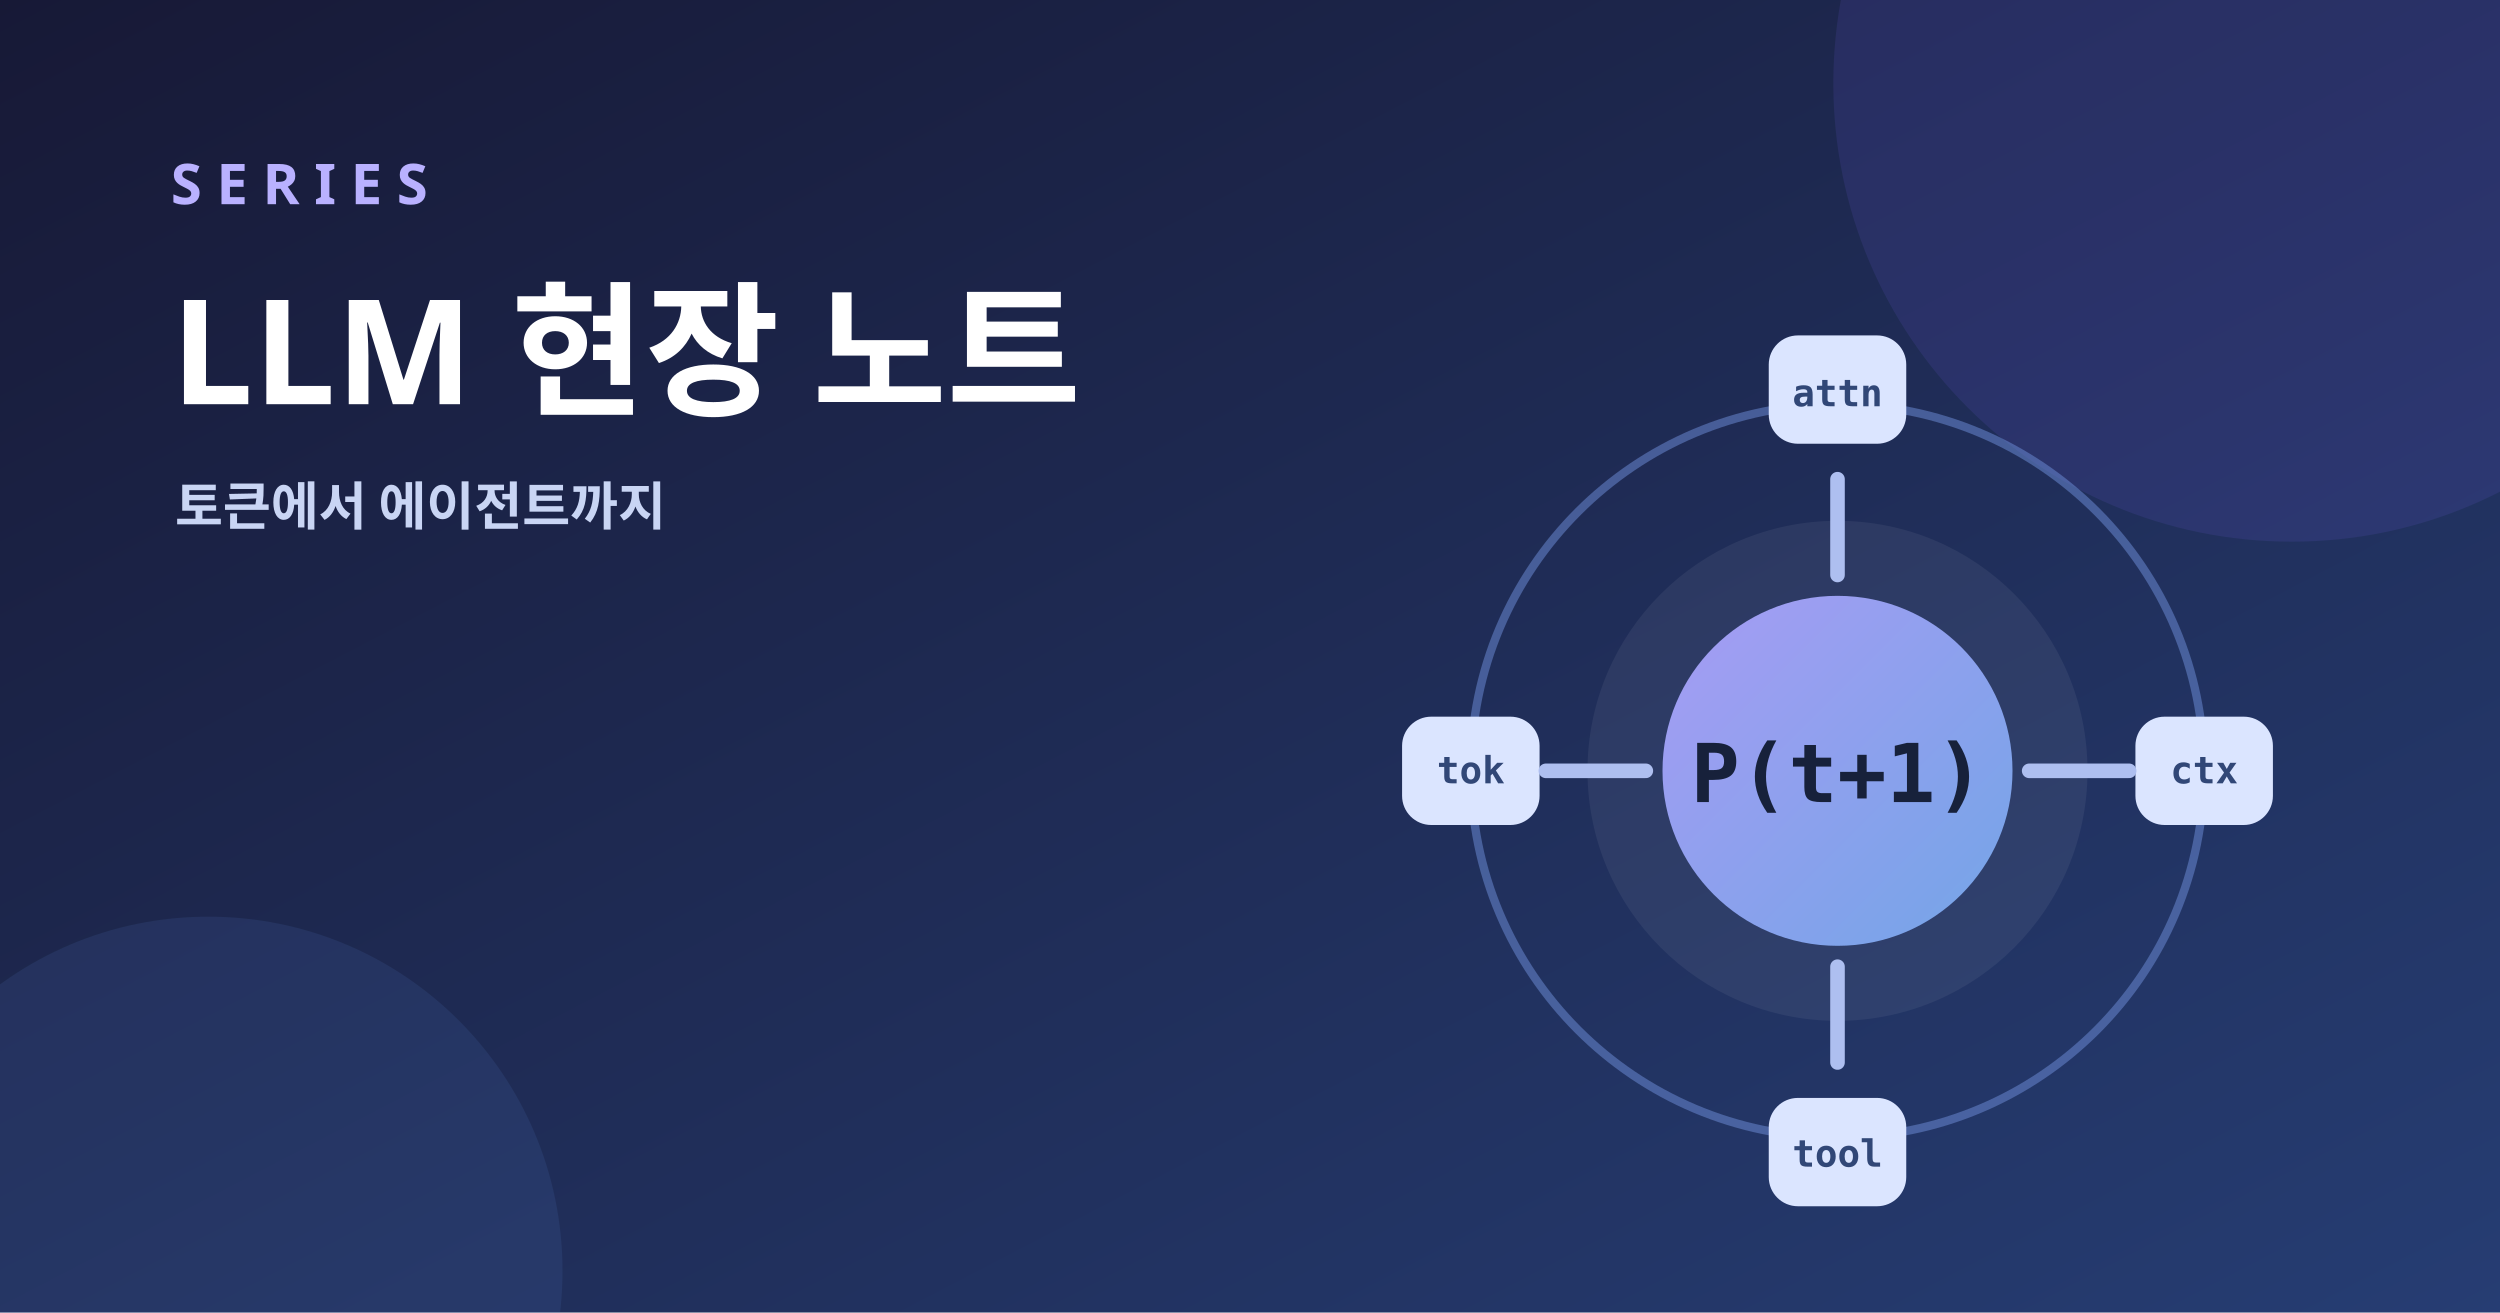
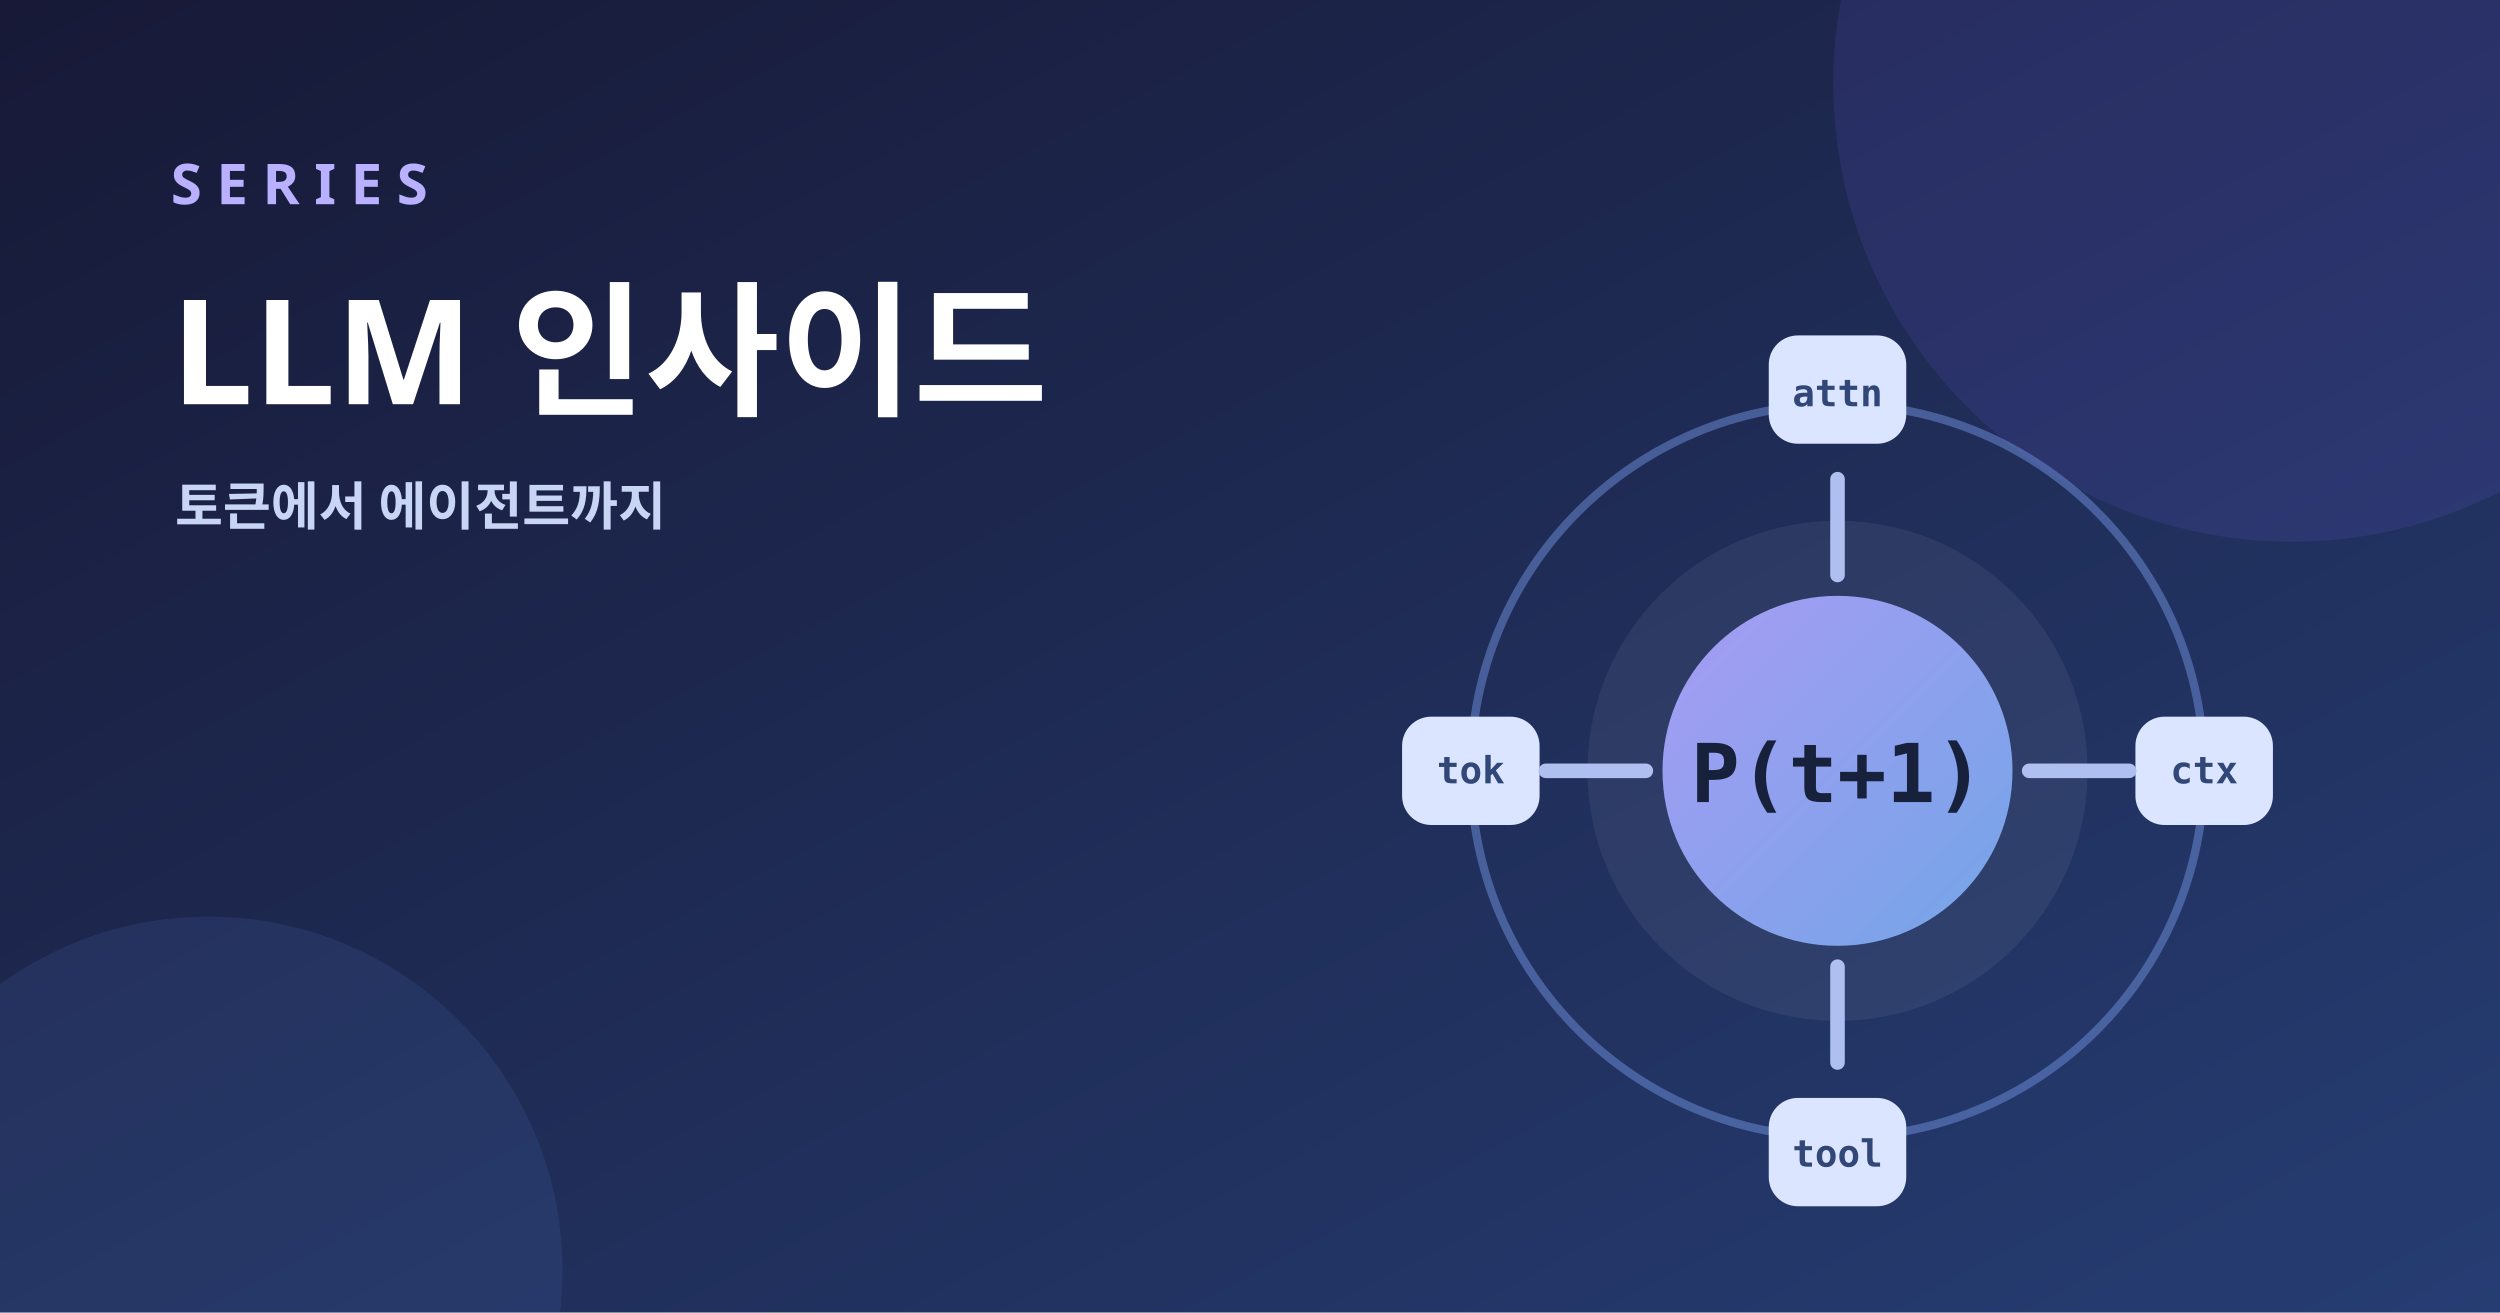
- <svg xmlns="http://www.w3.org/2000/svg" viewBox="0 0 1200 630" role="img" aria-label="LLM 현장 노트 시리즈">
+ <svg xmlns="http://www.w3.org/2000/svg" viewBox="0 0 1200 630" role="img" aria-label="LLM 인사이드 시리즈">
  <defs>
    <linearGradient id="bg" x1="0" y1="0" x2="1" y2="1">
      <stop offset="0" stop-color="#171936" />
      <stop offset="1" stop-color="#263d73" />
    </linearGradient>
    <linearGradient id="accent" x1="0" y1="0" x2="1" y2="1">
      <stop offset="0" stop-color="#a79cf4" />
      <stop offset="1" stop-color="#73a5e7" />
    </linearGradient>
  </defs>
  <rect width="1200" height="630" fill="url(#bg)" />
  <circle cx="1100" cy="40" r="220" fill="#765ee8" opacity="0.13" />
  <circle cx="100" cy="610" r="170" fill="#5b8bd9" opacity="0.12" />
  <text x="82" y="98" font-family="Pretendard,'Pretendard Variable','Malgun Gothic','Apple SD Gothic Neo','Noto Sans KR',sans-serif" font-size="27" font-weight="800" letter-spacing="7" fill="#b9b1ff">SERIES</text>
-   <text x="82" y="194" font-family="Pretendard,'Pretendard Variable','Malgun Gothic','Apple SD Gothic Neo','Noto Sans KR',sans-serif" font-size="70" font-weight="800" fill="#ffffff">LLM 현장 노트</text>
+   <text x="82" y="194" font-family="Pretendard,'Pretendard Variable','Malgun Gothic','Apple SD Gothic Neo','Noto Sans KR',sans-serif" font-size="70" font-weight="800" fill="#ffffff">LLM 인사이드</text>
  <text x="84" y="252" font-family="Pretendard,'Pretendard Variable','Malgun Gothic','Apple SD Gothic Neo','Noto Sans KR',sans-serif" font-size="25" font-weight="600" fill="#c9d5f4">토큰에서 에이전트까지</text>
  <g transform="translate(882 370)">
    <circle r="176" fill="none" stroke="#6887cf" stroke-width="4" opacity="0.55" />
    <circle r="120" fill="#ffffff" opacity="0.06" />
    <circle r="84" fill="url(#accent)" />
    <text x="0" y="15" text-anchor="middle" font-family="ui-monospace,SFMono-Regular,Menlo,monospace" font-size="39" font-weight="800" fill="#17213b">P(t+1)</text>
    <g fill="#dbe5ff">
      <rect x="-209" y="-26" width="66" height="52" rx="14" />
      <rect x="143" y="-26" width="66" height="52" rx="14" />
      <rect x="-33" y="-209" width="66" height="52" rx="14" />
      <rect x="-33" y="157" width="66" height="52" rx="14" />
    </g>
    <g font-family="ui-monospace,SFMono-Regular,Menlo,monospace" font-size="18" font-weight="800" fill="#314777" text-anchor="middle">
      <text x="-176" y="6">tok</text>
      <text x="176" y="6">ctx</text>
      <text x="0" y="-175">attn</text>
      <text x="0" y="190">tool</text>
    </g>
    <path d="M-140 0 H-92 M92 0 H140 M0-140 V-94 M0 94 V140" stroke="#aebff0" stroke-width="7" stroke-linecap="round" />
  </g>
</svg>
